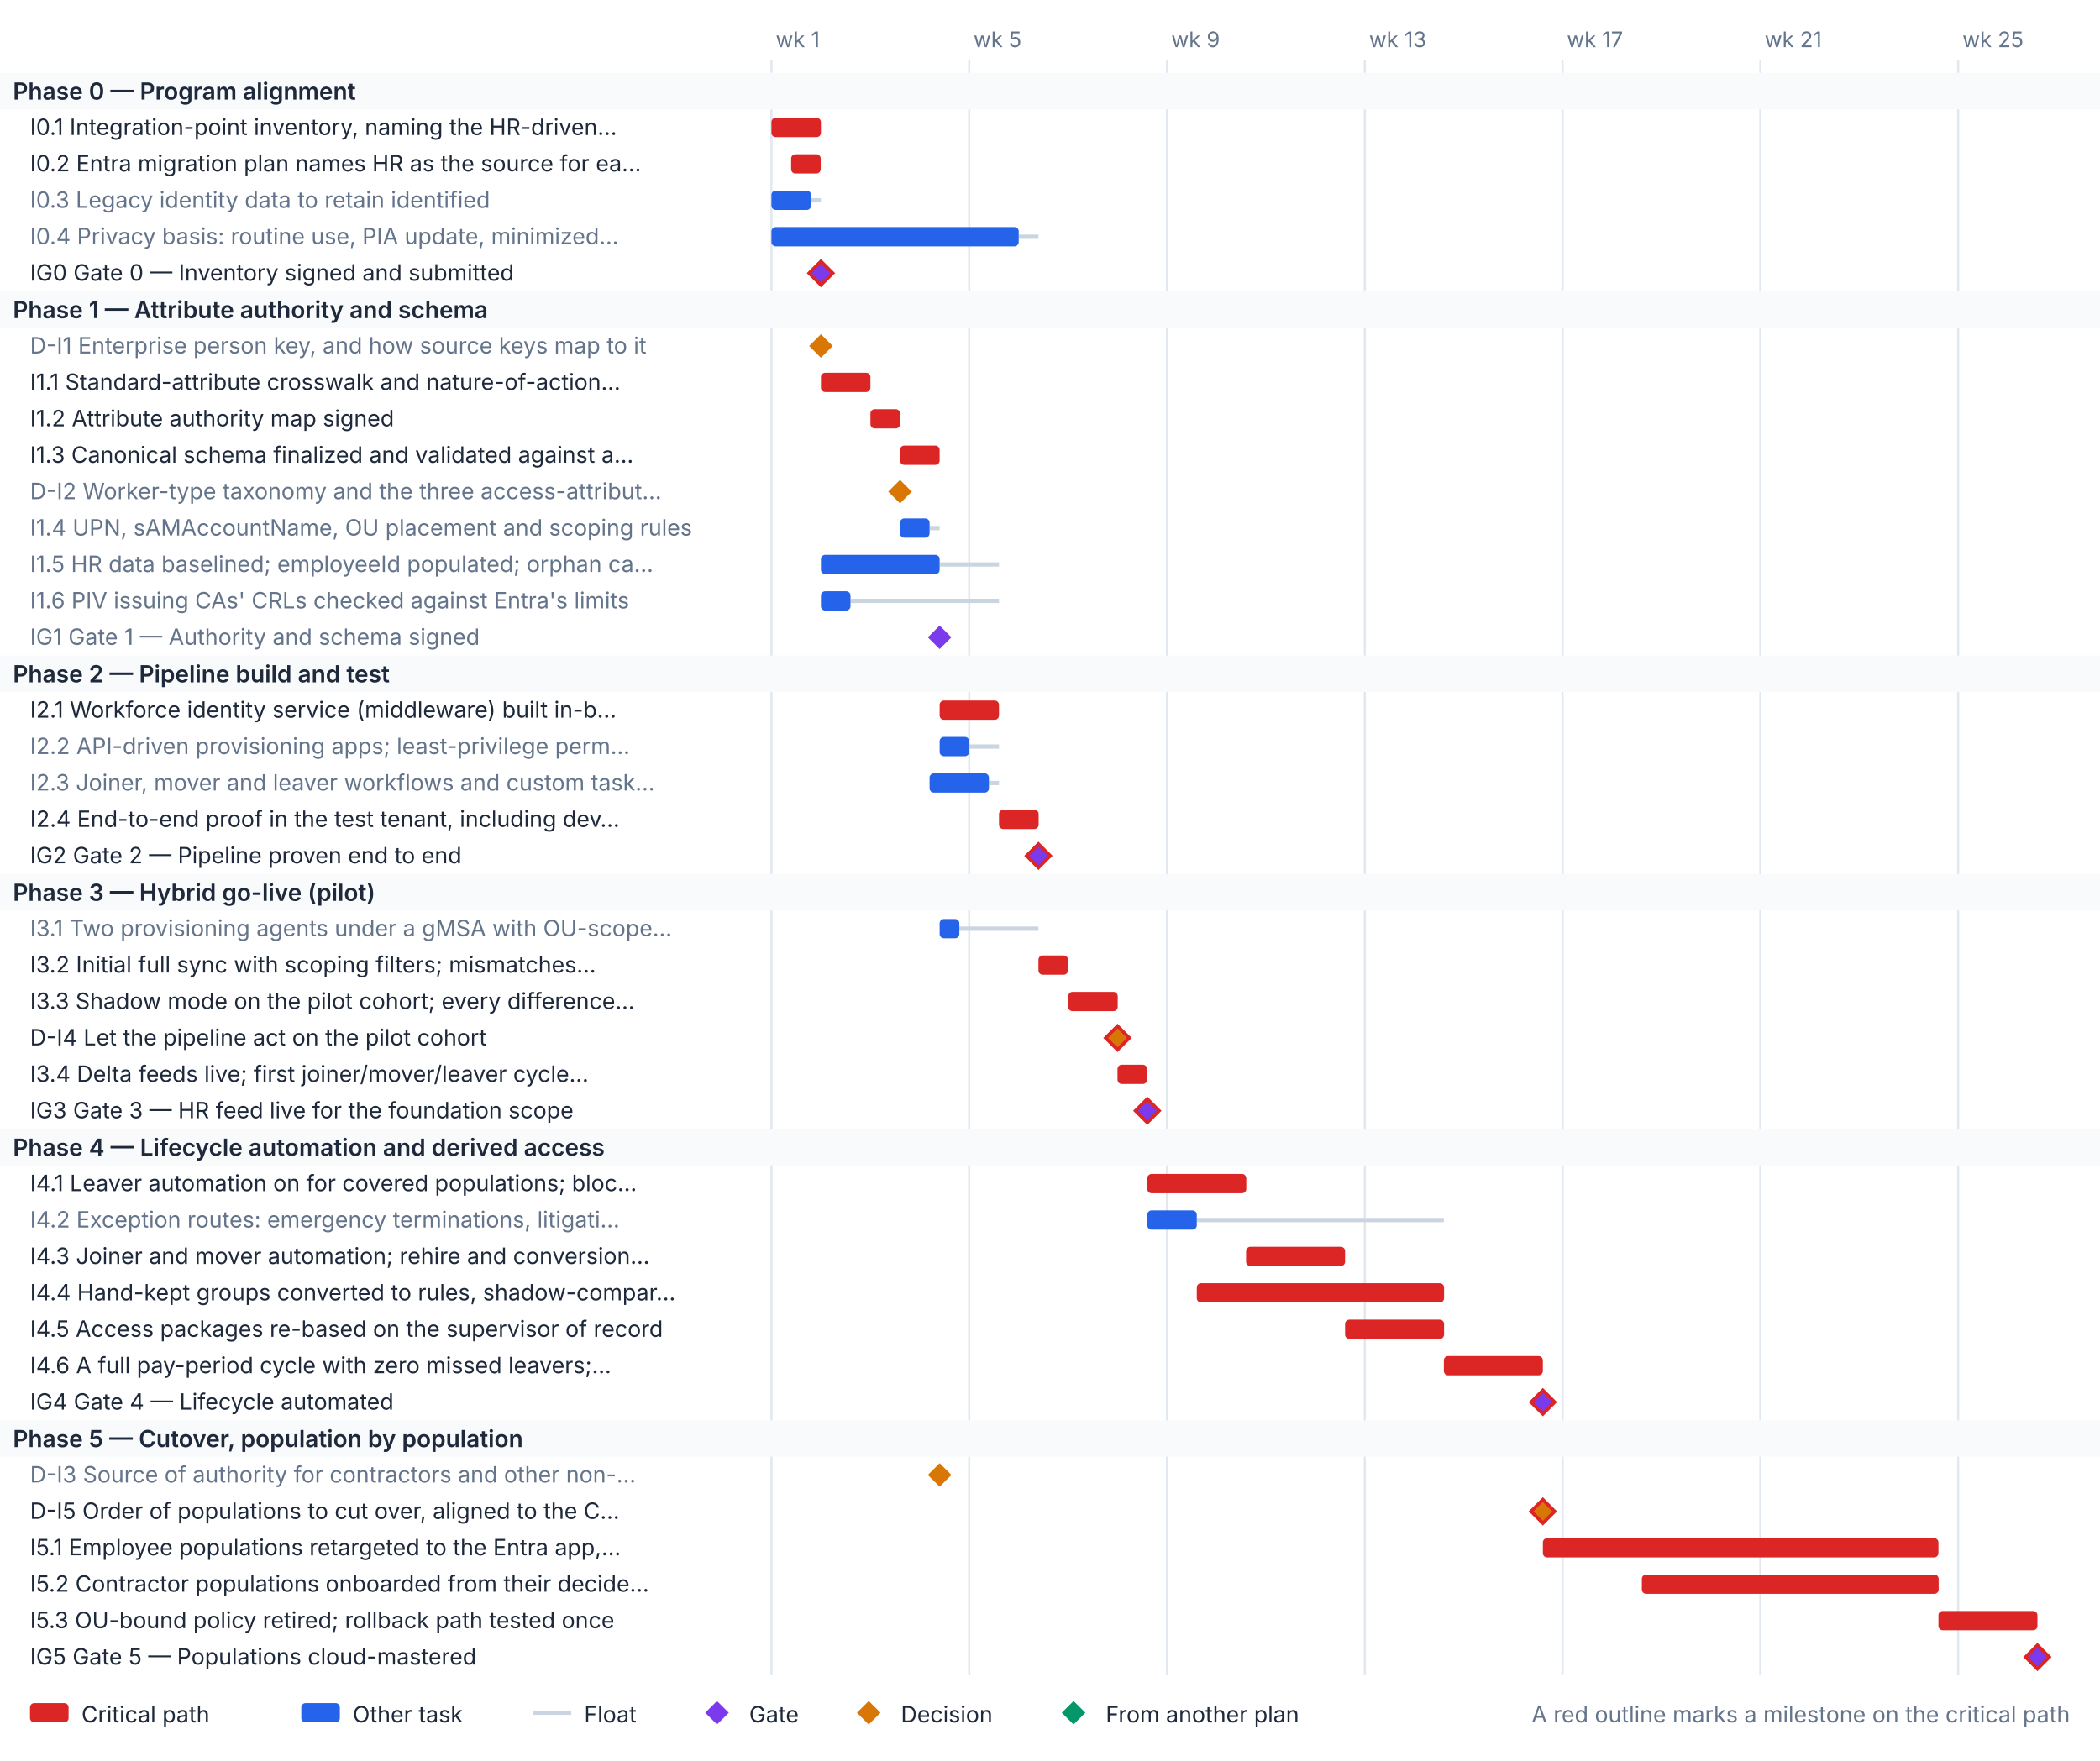
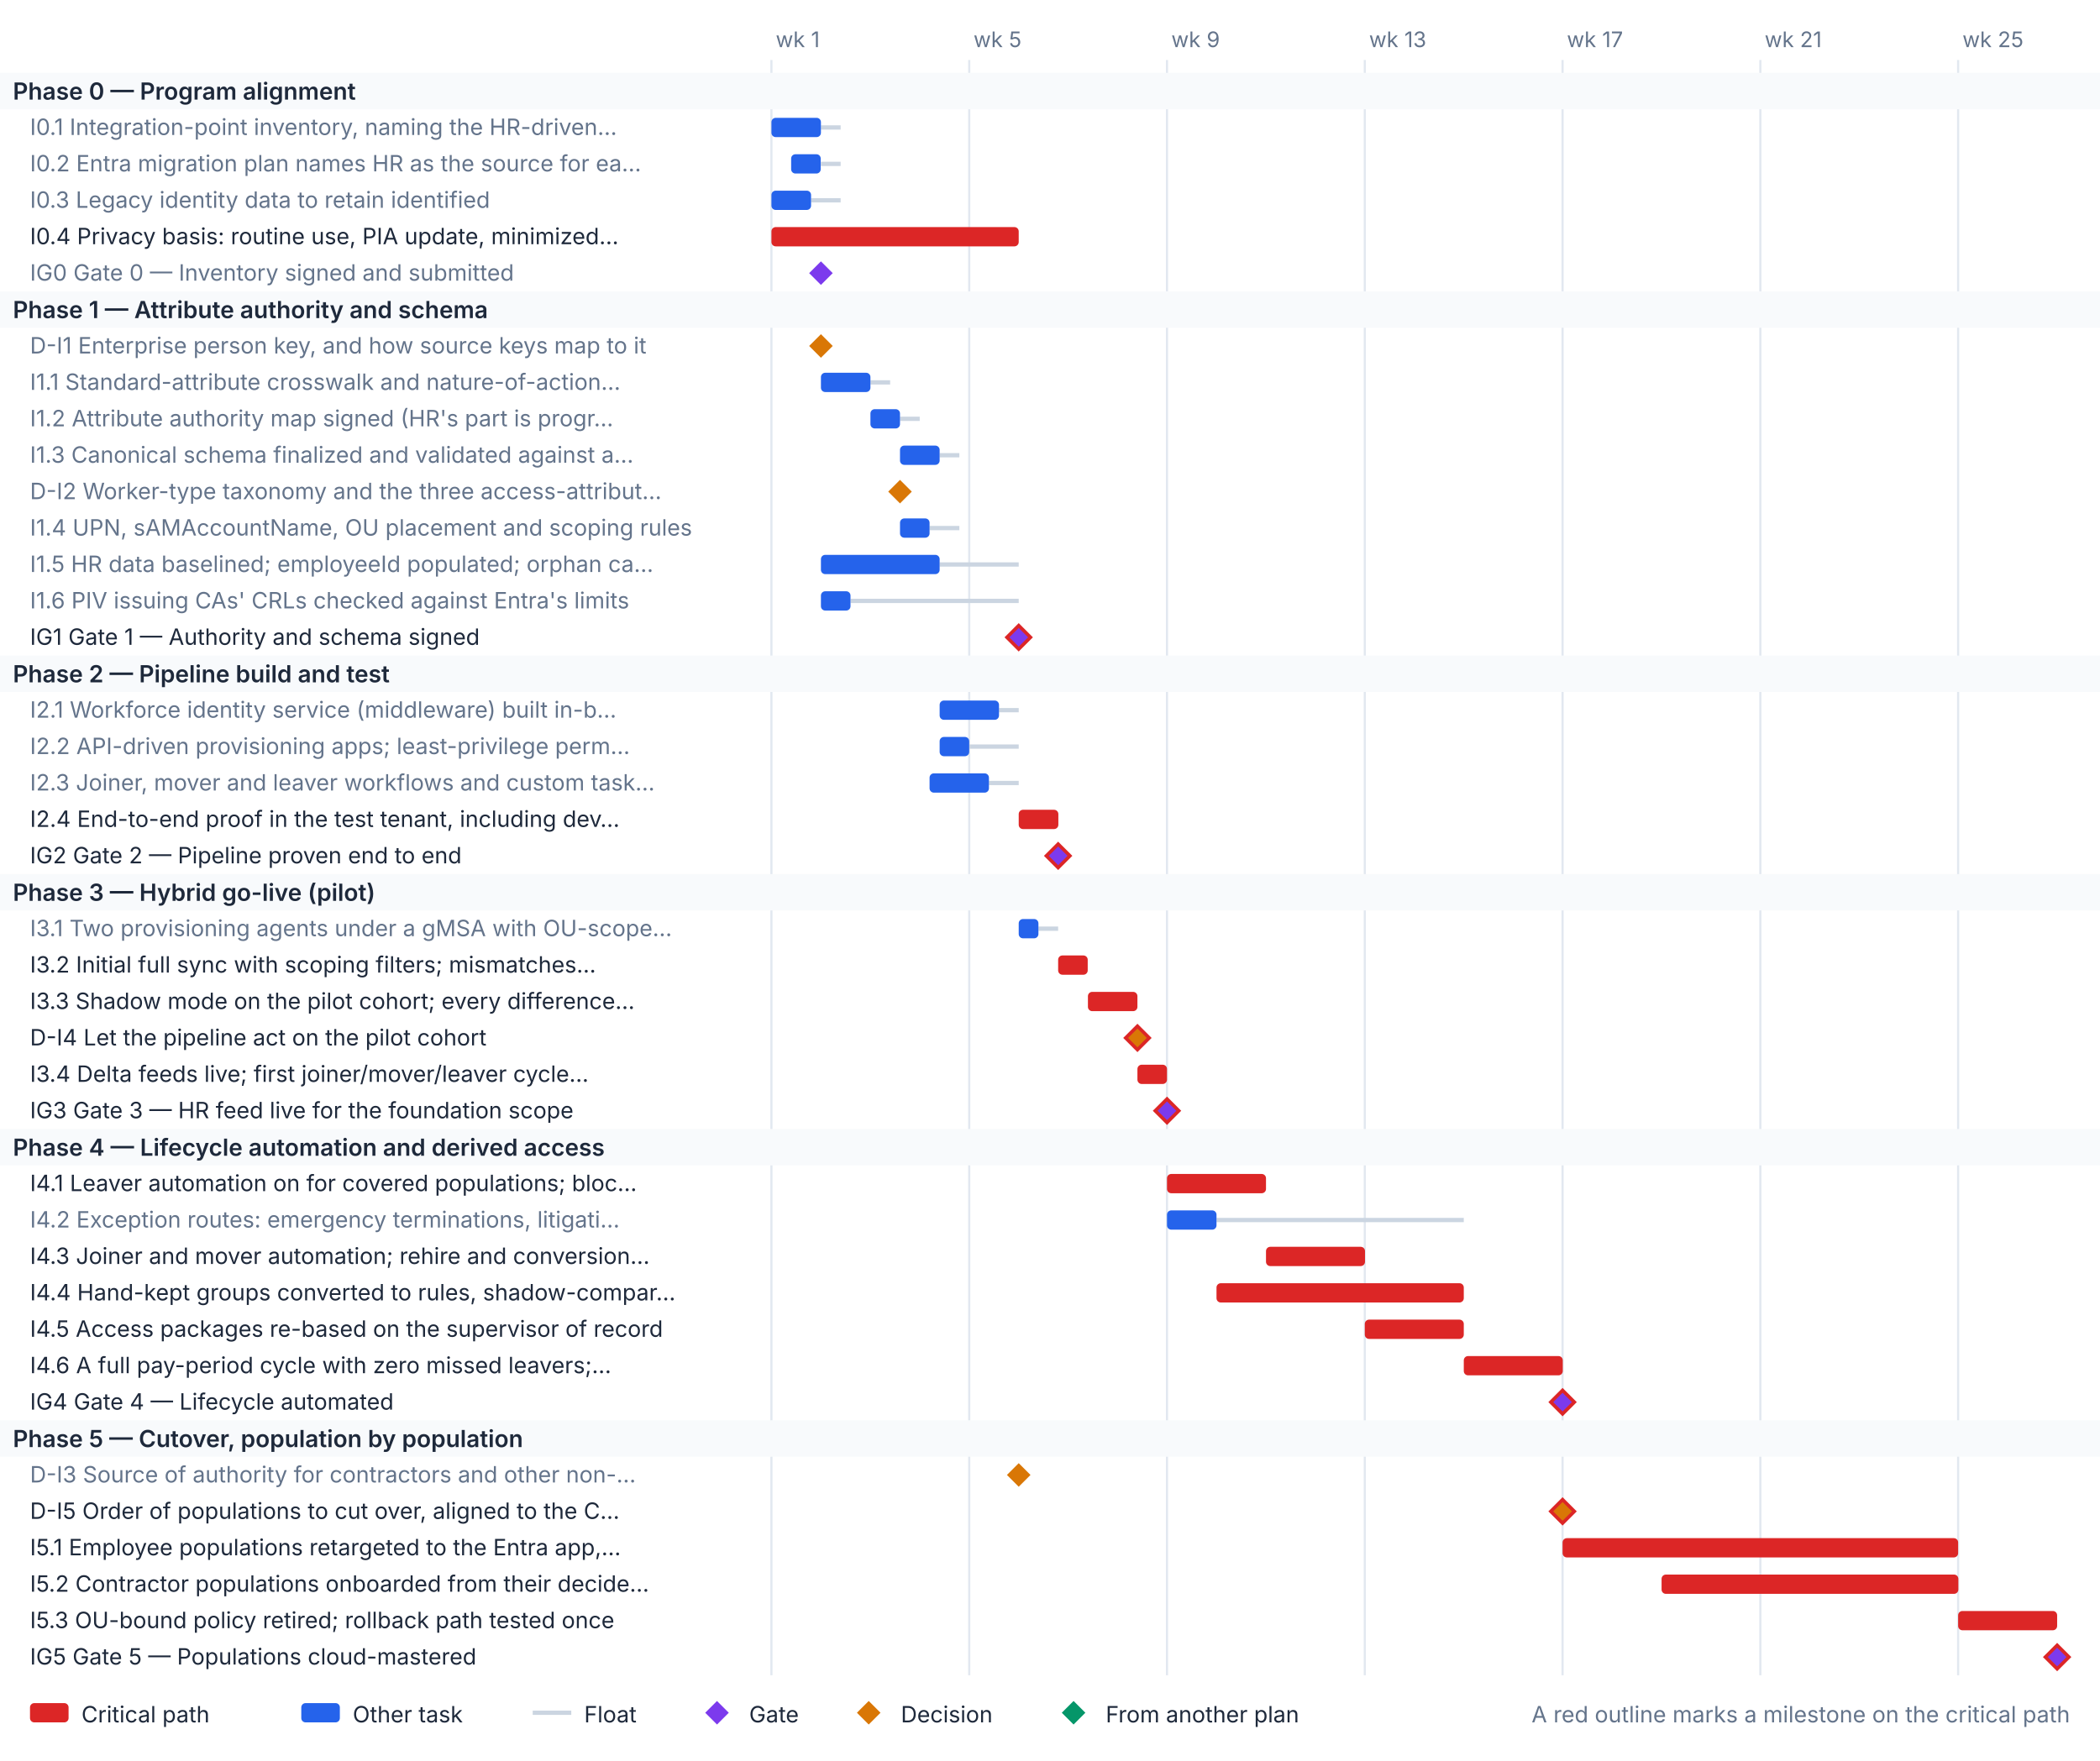
<svg xmlns="http://www.w3.org/2000/svg" width="980" height="822" viewBox="0 0 980 822" role="img" aria-labelledby="t d" font-family="Inter, 'DM Sans', Arial, sans-serif">
  <rect width="980" height="822" fill="#ffffff" />
  <line x1="360.0" y1="28" x2="360.0" y2="782" stroke="#e2e8f0" stroke-width="1" />
  <text x="362.0" y="22" font-size="10" fill="#64748b">wk 1</text>
  <line x1="452.3" y1="28" x2="452.3" y2="782" stroke="#e2e8f0" stroke-width="1" />
  <text x="454.3" y="22" font-size="10" fill="#64748b">wk 5</text>
  <line x1="544.6" y1="28" x2="544.6" y2="782" stroke="#e2e8f0" stroke-width="1" />
  <text x="546.6" y="22" font-size="10" fill="#64748b">wk 9</text>
  <line x1="636.9" y1="28" x2="636.9" y2="782" stroke="#e2e8f0" stroke-width="1" />
  <text x="638.9" y="22" font-size="10" fill="#64748b">wk 13</text>
  <line x1="729.2" y1="28" x2="729.2" y2="782" stroke="#e2e8f0" stroke-width="1" />
  <text x="731.2" y="22" font-size="10" fill="#64748b">wk 17</text>
  <line x1="821.5" y1="28" x2="821.5" y2="782" stroke="#e2e8f0" stroke-width="1" />
  <text x="823.5" y="22" font-size="10" fill="#64748b">wk 21</text>
  <line x1="913.8" y1="28" x2="913.8" y2="782" stroke="#e2e8f0" stroke-width="1" />
  <text x="915.8" y="22" font-size="10" fill="#64748b">wk 25</text>
  <rect x="0" y="34" width="980" height="17" fill="#f8fafc" />
  <text x="6" y="46.5" font-size="11" font-weight="600" fill="#1e293b">Phase 0 — Program alignment</text>
-   <text x="14" y="63" font-size="10.5" fill="#1e293b">I0.1  Integration-point inventory, naming the HR-driven…</text>
-   <rect x="360.0" y="55" width="23.1" height="9" rx="2" fill="#DC2626" />
-   <text x="14" y="80" font-size="10.5" fill="#1e293b">I0.2  Entra migration plan names HR as the source for ea…</text>
-   <rect x="369.2" y="72" width="13.8" height="9" rx="2" fill="#DC2626" />
+   <text x="14" y="63" font-size="10.5" fill="#64748b">I0.1  Integration-point inventory, naming the HR-driven…</text>
+   <line x1="383.1" y1="59.5" x2="392.3" y2="59.5" stroke="#cbd5e1" stroke-width="2" />
+   <rect x="360.0" y="55" width="23.1" height="9" rx="2" fill="#2563EB" />
+   <text x="14" y="80" font-size="10.5" fill="#64748b">I0.2  Entra migration plan names HR as the source for ea…</text>
+   <line x1="383.1" y1="76.5" x2="392.3" y2="76.5" stroke="#cbd5e1" stroke-width="2" />
+   <rect x="369.2" y="72" width="13.8" height="9" rx="2" fill="#2563EB" />
  <text x="14" y="97" font-size="10.5" fill="#64748b">I0.3  Legacy identity data to retain identified</text>
-   <line x1="378.5" y1="93.5" x2="383.1" y2="93.5" stroke="#cbd5e1" stroke-width="2" />
+   <line x1="378.5" y1="93.5" x2="392.3" y2="93.5" stroke="#cbd5e1" stroke-width="2" />
  <rect x="360.0" y="89" width="18.5" height="9" rx="2" fill="#2563EB" />
-   <text x="14" y="114" font-size="10.5" fill="#64748b">I0.4  Privacy basis: routine use, PIA update, minimized…</text>
-   <line x1="475.4" y1="110.5" x2="484.6" y2="110.5" stroke="#cbd5e1" stroke-width="2" />
-   <rect x="360.0" y="106" width="115.4" height="9" rx="2" fill="#2563EB" />
-   <text x="14" y="131" font-size="10.5" fill="#1e293b">IG0  Gate 0 — Inventory signed and submitted</text>
-   <path d="M383.1 122.0 L388.6 127.5 L383.1 133.0 L377.6 127.5 Z" fill="#7C3AED" stroke="#DC2626" stroke-width="1.6" />
+   <text x="14" y="114" font-size="10.5" fill="#1e293b">I0.4  Privacy basis: routine use, PIA update, minimized…</text>
+   <rect x="360.0" y="106" width="115.4" height="9" rx="2" fill="#DC2626" />
+   <text x="14" y="131" font-size="10.5" fill="#64748b">IG0  Gate 0 — Inventory signed and submitted</text>
+   <path d="M383.1 122.0 L388.6 127.5 L383.1 133.0 L377.6 127.5 Z" fill="#7C3AED" />
  <rect x="0" y="136" width="980" height="17" fill="#f8fafc" />
  <text x="6" y="148.5" font-size="11" font-weight="600" fill="#1e293b">Phase 1 — Attribute authority and schema</text>
  <text x="14" y="165" font-size="10.5" fill="#64748b">D-I1  Enterprise person key, and how source keys map to it</text>
  <path d="M383.1 156.0 L388.6 161.5 L383.1 167.0 L377.6 161.5 Z" fill="#D97706" />
-   <text x="14" y="182" font-size="10.5" fill="#1e293b">I1.1  Standard-attribute crosswalk and nature-of-action…</text>
-   <rect x="383.1" y="174" width="23.1" height="9" rx="2" fill="#DC2626" />
-   <text x="14" y="199" font-size="10.5" fill="#1e293b">I1.2  Attribute authority map signed</text>
-   <rect x="406.2" y="191" width="13.8" height="9" rx="2" fill="#DC2626" />
-   <text x="14" y="216" font-size="10.5" fill="#1e293b">I1.3  Canonical schema finalized and validated against a…</text>
-   <rect x="420.0" y="208" width="18.5" height="9" rx="2" fill="#DC2626" />
+   <text x="14" y="182" font-size="10.5" fill="#64748b">I1.1  Standard-attribute crosswalk and nature-of-action…</text>
+   <line x1="406.2" y1="178.5" x2="415.4" y2="178.5" stroke="#cbd5e1" stroke-width="2" />
+   <rect x="383.1" y="174" width="23.1" height="9" rx="2" fill="#2563EB" />
+   <text x="14" y="199" font-size="10.5" fill="#64748b">I1.2  Attribute authority map signed (HR's part is progr…</text>
+   <line x1="420.0" y1="195.5" x2="429.2" y2="195.5" stroke="#cbd5e1" stroke-width="2" />
+   <rect x="406.2" y="191" width="13.8" height="9" rx="2" fill="#2563EB" />
+   <text x="14" y="216" font-size="10.5" fill="#64748b">I1.3  Canonical schema finalized and validated against a…</text>
+   <line x1="438.5" y1="212.5" x2="447.7" y2="212.5" stroke="#cbd5e1" stroke-width="2" />
+   <rect x="420.0" y="208" width="18.5" height="9" rx="2" fill="#2563EB" />
  <text x="14" y="233" font-size="10.5" fill="#64748b">D-I2  Worker-type taxonomy and the three access-attribut…</text>
  <path d="M420.0 224.0 L425.5 229.5 L420.0 235.0 L414.5 229.5 Z" fill="#D97706" />
  <text x="14" y="250" font-size="10.5" fill="#64748b">I1.4  UPN, sAMAccountName, OU placement and scoping rules</text>
-   <line x1="433.8" y1="246.5" x2="438.5" y2="246.5" stroke="#cbd5e1" stroke-width="2" />
+   <line x1="433.8" y1="246.5" x2="447.7" y2="246.5" stroke="#cbd5e1" stroke-width="2" />
  <rect x="420.0" y="242" width="13.8" height="9" rx="2" fill="#2563EB" />
  <text x="14" y="267" font-size="10.5" fill="#64748b">I1.5  HR data baselined; employeeId populated; orphan ca…</text>
-   <line x1="438.5" y1="263.5" x2="466.2" y2="263.5" stroke="#cbd5e1" stroke-width="2" />
+   <line x1="438.5" y1="263.5" x2="475.4" y2="263.5" stroke="#cbd5e1" stroke-width="2" />
  <rect x="383.1" y="259" width="55.4" height="9" rx="2" fill="#2563EB" />
  <text x="14" y="284" font-size="10.5" fill="#64748b">I1.6  PIV issuing CAs' CRLs checked against Entra's limits</text>
-   <line x1="396.9" y1="280.5" x2="466.2" y2="280.5" stroke="#cbd5e1" stroke-width="2" />
+   <line x1="396.9" y1="280.5" x2="475.4" y2="280.5" stroke="#cbd5e1" stroke-width="2" />
  <rect x="383.1" y="276" width="13.8" height="9" rx="2" fill="#2563EB" />
-   <text x="14" y="301" font-size="10.5" fill="#64748b">IG1  Gate 1 — Authority and schema signed</text>
-   <path d="M438.5 292.0 L444.0 297.5 L438.5 303.0 L433.0 297.5 Z" fill="#7C3AED" />
+   <text x="14" y="301" font-size="10.5" fill="#1e293b">IG1  Gate 1 — Authority and schema signed</text>
+   <path d="M475.4 292.0 L480.9 297.5 L475.4 303.0 L469.9 297.5 Z" fill="#7C3AED" stroke="#DC2626" stroke-width="1.6" />
  <rect x="0" y="306" width="980" height="17" fill="#f8fafc" />
  <text x="6" y="318.5" font-size="11" font-weight="600" fill="#1e293b">Phase 2 — Pipeline build and test</text>
-   <text x="14" y="335" font-size="10.5" fill="#1e293b">I2.1  Workforce identity service (middleware) built in-b…</text>
-   <rect x="438.5" y="327" width="27.7" height="9" rx="2" fill="#DC2626" />
+   <text x="14" y="335" font-size="10.5" fill="#64748b">I2.1  Workforce identity service (middleware) built in-b…</text>
+   <line x1="466.2" y1="331.5" x2="475.4" y2="331.5" stroke="#cbd5e1" stroke-width="2" />
+   <rect x="438.5" y="327" width="27.7" height="9" rx="2" fill="#2563EB" />
  <text x="14" y="352" font-size="10.5" fill="#64748b">I2.2  API-driven provisioning apps; least-privilege perm…</text>
-   <line x1="452.3" y1="348.5" x2="466.2" y2="348.5" stroke="#cbd5e1" stroke-width="2" />
+   <line x1="452.3" y1="348.5" x2="475.4" y2="348.5" stroke="#cbd5e1" stroke-width="2" />
  <rect x="438.5" y="344" width="13.8" height="9" rx="2" fill="#2563EB" />
  <text x="14" y="369" font-size="10.5" fill="#64748b">I2.3  Joiner, mover and leaver workflows and custom task…</text>
-   <line x1="461.5" y1="365.5" x2="466.2" y2="365.5" stroke="#cbd5e1" stroke-width="2" />
+   <line x1="461.5" y1="365.5" x2="475.4" y2="365.5" stroke="#cbd5e1" stroke-width="2" />
  <rect x="433.8" y="361" width="27.7" height="9" rx="2" fill="#2563EB" />
  <text x="14" y="386" font-size="10.5" fill="#1e293b">I2.4  End-to-end proof in the test tenant, including dev…</text>
-   <rect x="466.2" y="378" width="18.5" height="9" rx="2" fill="#DC2626" />
+   <rect x="475.4" y="378" width="18.5" height="9" rx="2" fill="#DC2626" />
  <text x="14" y="403" font-size="10.5" fill="#1e293b">IG2  Gate 2 — Pipeline proven end to end</text>
-   <path d="M484.6 394.0 L490.1 399.5 L484.6 405.0 L479.1 399.5 Z" fill="#7C3AED" stroke="#DC2626" stroke-width="1.6" />
+   <path d="M493.8 394.0 L499.3 399.5 L493.8 405.0 L488.3 399.5 Z" fill="#7C3AED" stroke="#DC2626" stroke-width="1.6" />
  <rect x="0" y="408" width="980" height="17" fill="#f8fafc" />
  <text x="6" y="420.5" font-size="11" font-weight="600" fill="#1e293b">Phase 3 — Hybrid go-live (pilot)</text>
  <text x="14" y="437" font-size="10.5" fill="#64748b">I3.1  Two provisioning agents under a gMSA with OU-scope…</text>
-   <line x1="447.7" y1="433.5" x2="484.6" y2="433.5" stroke="#cbd5e1" stroke-width="2" />
-   <rect x="438.5" y="429" width="9.2" height="9" rx="2" fill="#2563EB" />
+   <line x1="484.6" y1="433.5" x2="493.8" y2="433.5" stroke="#cbd5e1" stroke-width="2" />
+   <rect x="475.4" y="429" width="9.2" height="9" rx="2" fill="#2563EB" />
  <text x="14" y="454" font-size="10.5" fill="#1e293b">I3.2  Initial full sync with scoping filters; mismatches…</text>
-   <rect x="484.6" y="446" width="13.8" height="9" rx="2" fill="#DC2626" />
+   <rect x="493.8" y="446" width="13.8" height="9" rx="2" fill="#DC2626" />
  <text x="14" y="471" font-size="10.5" fill="#1e293b">I3.3  Shadow mode on the pilot cohort; every difference…</text>
-   <rect x="498.5" y="463" width="23.1" height="9" rx="2" fill="#DC2626" />
+   <rect x="507.7" y="463" width="23.1" height="9" rx="2" fill="#DC2626" />
  <text x="14" y="488" font-size="10.5" fill="#1e293b">D-I4  Let the pipeline act on the pilot cohort</text>
-   <path d="M521.5 479.0 L527.0 484.5 L521.5 490.0 L516.0 484.5 Z" fill="#D97706" stroke="#DC2626" stroke-width="1.6" />
+   <path d="M530.8 479.0 L536.3 484.5 L530.8 490.0 L525.3 484.5 Z" fill="#D97706" stroke="#DC2626" stroke-width="1.6" />
  <text x="14" y="505" font-size="10.5" fill="#1e293b">I3.4  Delta feeds live; first joiner/mover/leaver cycle…</text>
-   <rect x="521.5" y="497" width="13.8" height="9" rx="2" fill="#DC2626" />
+   <rect x="530.8" y="497" width="13.8" height="9" rx="2" fill="#DC2626" />
  <text x="14" y="522" font-size="10.5" fill="#1e293b">IG3  Gate 3 — HR feed live for the foundation scope</text>
-   <path d="M535.4 513.0 L540.9 518.5 L535.4 524.0 L529.9 518.5 Z" fill="#7C3AED" stroke="#DC2626" stroke-width="1.6" />
+   <path d="M544.6 513.0 L550.1 518.5 L544.6 524.0 L539.1 518.5 Z" fill="#7C3AED" stroke="#DC2626" stroke-width="1.6" />
  <rect x="0" y="527" width="980" height="17" fill="#f8fafc" />
  <text x="6" y="539.5" font-size="11" font-weight="600" fill="#1e293b">Phase 4 — Lifecycle automation and derived access</text>
  <text x="14" y="556" font-size="10.5" fill="#1e293b">I4.1  Leaver automation on for covered populations; bloc…</text>
-   <rect x="535.4" y="548" width="46.2" height="9" rx="2" fill="#DC2626" />
+   <rect x="544.6" y="548" width="46.2" height="9" rx="2" fill="#DC2626" />
  <text x="14" y="573" font-size="10.5" fill="#64748b">I4.2  Exception routes: emergency terminations, litigati…</text>
-   <line x1="558.5" y1="569.5" x2="673.8" y2="569.5" stroke="#cbd5e1" stroke-width="2" />
-   <rect x="535.4" y="565" width="23.1" height="9" rx="2" fill="#2563EB" />
+   <line x1="567.7" y1="569.5" x2="683.1" y2="569.5" stroke="#cbd5e1" stroke-width="2" />
+   <rect x="544.6" y="565" width="23.1" height="9" rx="2" fill="#2563EB" />
  <text x="14" y="590" font-size="10.5" fill="#1e293b">I4.3  Joiner and mover automation; rehire and conversion…</text>
-   <rect x="581.5" y="582" width="46.2" height="9" rx="2" fill="#DC2626" />
+   <rect x="590.8" y="582" width="46.2" height="9" rx="2" fill="#DC2626" />
  <text x="14" y="607" font-size="10.5" fill="#1e293b">I4.4  Hand-kept groups converted to rules, shadow-compar…</text>
-   <rect x="558.5" y="599" width="115.4" height="9" rx="2" fill="#DC2626" />
+   <rect x="567.7" y="599" width="115.4" height="9" rx="2" fill="#DC2626" />
  <text x="14" y="624" font-size="10.5" fill="#1e293b">I4.5  Access packages re-based on the supervisor of record</text>
-   <rect x="627.7" y="616" width="46.2" height="9" rx="2" fill="#DC2626" />
+   <rect x="636.9" y="616" width="46.2" height="9" rx="2" fill="#DC2626" />
  <text x="14" y="641" font-size="10.5" fill="#1e293b">I4.6  A full pay-period cycle with zero missed leavers;…</text>
-   <rect x="673.8" y="633" width="46.2" height="9" rx="2" fill="#DC2626" />
+   <rect x="683.1" y="633" width="46.2" height="9" rx="2" fill="#DC2626" />
  <text x="14" y="658" font-size="10.5" fill="#1e293b">IG4  Gate 4 — Lifecycle automated</text>
-   <path d="M720.0 649.0 L725.5 654.5 L720.0 660.0 L714.5 654.5 Z" fill="#7C3AED" stroke="#DC2626" stroke-width="1.6" />
+   <path d="M729.2 649.0 L734.7 654.5 L729.2 660.0 L723.7 654.5 Z" fill="#7C3AED" stroke="#DC2626" stroke-width="1.6" />
  <rect x="0" y="663" width="980" height="17" fill="#f8fafc" />
  <text x="6" y="675.5" font-size="11" font-weight="600" fill="#1e293b">Phase 5 — Cutover, population by population</text>
  <text x="14" y="692" font-size="10.5" fill="#64748b">D-I3  Source of authority for contractors and other non-…</text>
-   <path d="M438.5 683.0 L444.0 688.5 L438.5 694.0 L433.0 688.5 Z" fill="#D97706" />
+   <path d="M475.4 683.0 L480.9 688.5 L475.4 694.0 L469.9 688.5 Z" fill="#D97706" />
  <text x="14" y="709" font-size="10.5" fill="#1e293b">D-I5  Order of populations to cut over, aligned to the C…</text>
-   <path d="M720.0 700.0 L725.5 705.5 L720.0 711.0 L714.5 705.5 Z" fill="#D97706" stroke="#DC2626" stroke-width="1.6" />
+   <path d="M729.2 700.0 L734.7 705.5 L729.2 711.0 L723.7 705.5 Z" fill="#D97706" stroke="#DC2626" stroke-width="1.6" />
  <text x="14" y="726" font-size="10.5" fill="#1e293b">I5.1  Employee populations retargeted to the Entra app,…</text>
-   <rect x="720.0" y="718" width="184.6" height="9" rx="2" fill="#DC2626" />
+   <rect x="729.2" y="718" width="184.6" height="9" rx="2" fill="#DC2626" />
  <text x="14" y="743" font-size="10.5" fill="#1e293b">I5.2  Contractor populations onboarded from their decide…</text>
-   <rect x="766.2" y="735" width="138.5" height="9" rx="2" fill="#DC2626" />
+   <rect x="775.4" y="735" width="138.5" height="9" rx="2" fill="#DC2626" />
  <text x="14" y="760" font-size="10.5" fill="#1e293b">I5.3  OU-bound policy retired; rollback path tested once</text>
-   <rect x="904.6" y="752" width="46.2" height="9" rx="2" fill="#DC2626" />
+   <rect x="913.8" y="752" width="46.2" height="9" rx="2" fill="#DC2626" />
  <text x="14" y="777" font-size="10.5" fill="#1e293b">IG5  Gate 5 — Populations cloud-mastered</text>
-   <path d="M950.8 768.0 L956.3 773.5 L950.8 779.0 L945.3 773.5 Z" fill="#7C3AED" stroke="#DC2626" stroke-width="1.6" />
+   <path d="M960.0 768.0 L965.5 773.5 L960.0 779.0 L954.5 773.5 Z" fill="#7C3AED" stroke="#DC2626" stroke-width="1.6" />
  <rect x="14" y="795" width="18" height="9" rx="2" fill="#DC2626" />
  <text x="38" y="804" font-size="10.5" fill="#1e293b">Critical path</text>
  <rect x="140.6" y="795" width="18" height="9" rx="2" fill="#2563EB" />
  <text x="164.6" y="804" font-size="10.5" fill="#1e293b">Other task</text>
  <line x1="248.6" y1="799.5" x2="266.6" y2="799.5" stroke="#cbd5e1" stroke-width="2" />
  <text x="272.6" y="804" font-size="10.5" fill="#1e293b">Float</text>
  <path d="M334.6 794 L340.1 799.5 L334.6 805 L329.1 799.5 Z" fill="#7C3AED" />
  <text x="349.6" y="804" font-size="10.5" fill="#1e293b">Gate</text>
  <path d="M405.4 794 L410.9 799.5 L405.4 805 L399.9 799.5 Z" fill="#D97706" />
  <text x="420.4" y="804" font-size="10.5" fill="#1e293b">Decision</text>
  <path d="M501.0 794 L506.5 799.5 L501.0 805 L495.5 799.5 Z" fill="#059669" />
  <text x="516.0" y="804" font-size="10.5" fill="#1e293b">From another plan</text>
  <text x="966" y="804" font-size="10.5" fill="#64748b" text-anchor="end">A red outline marks a milestone on the critical path</text>
</svg>
